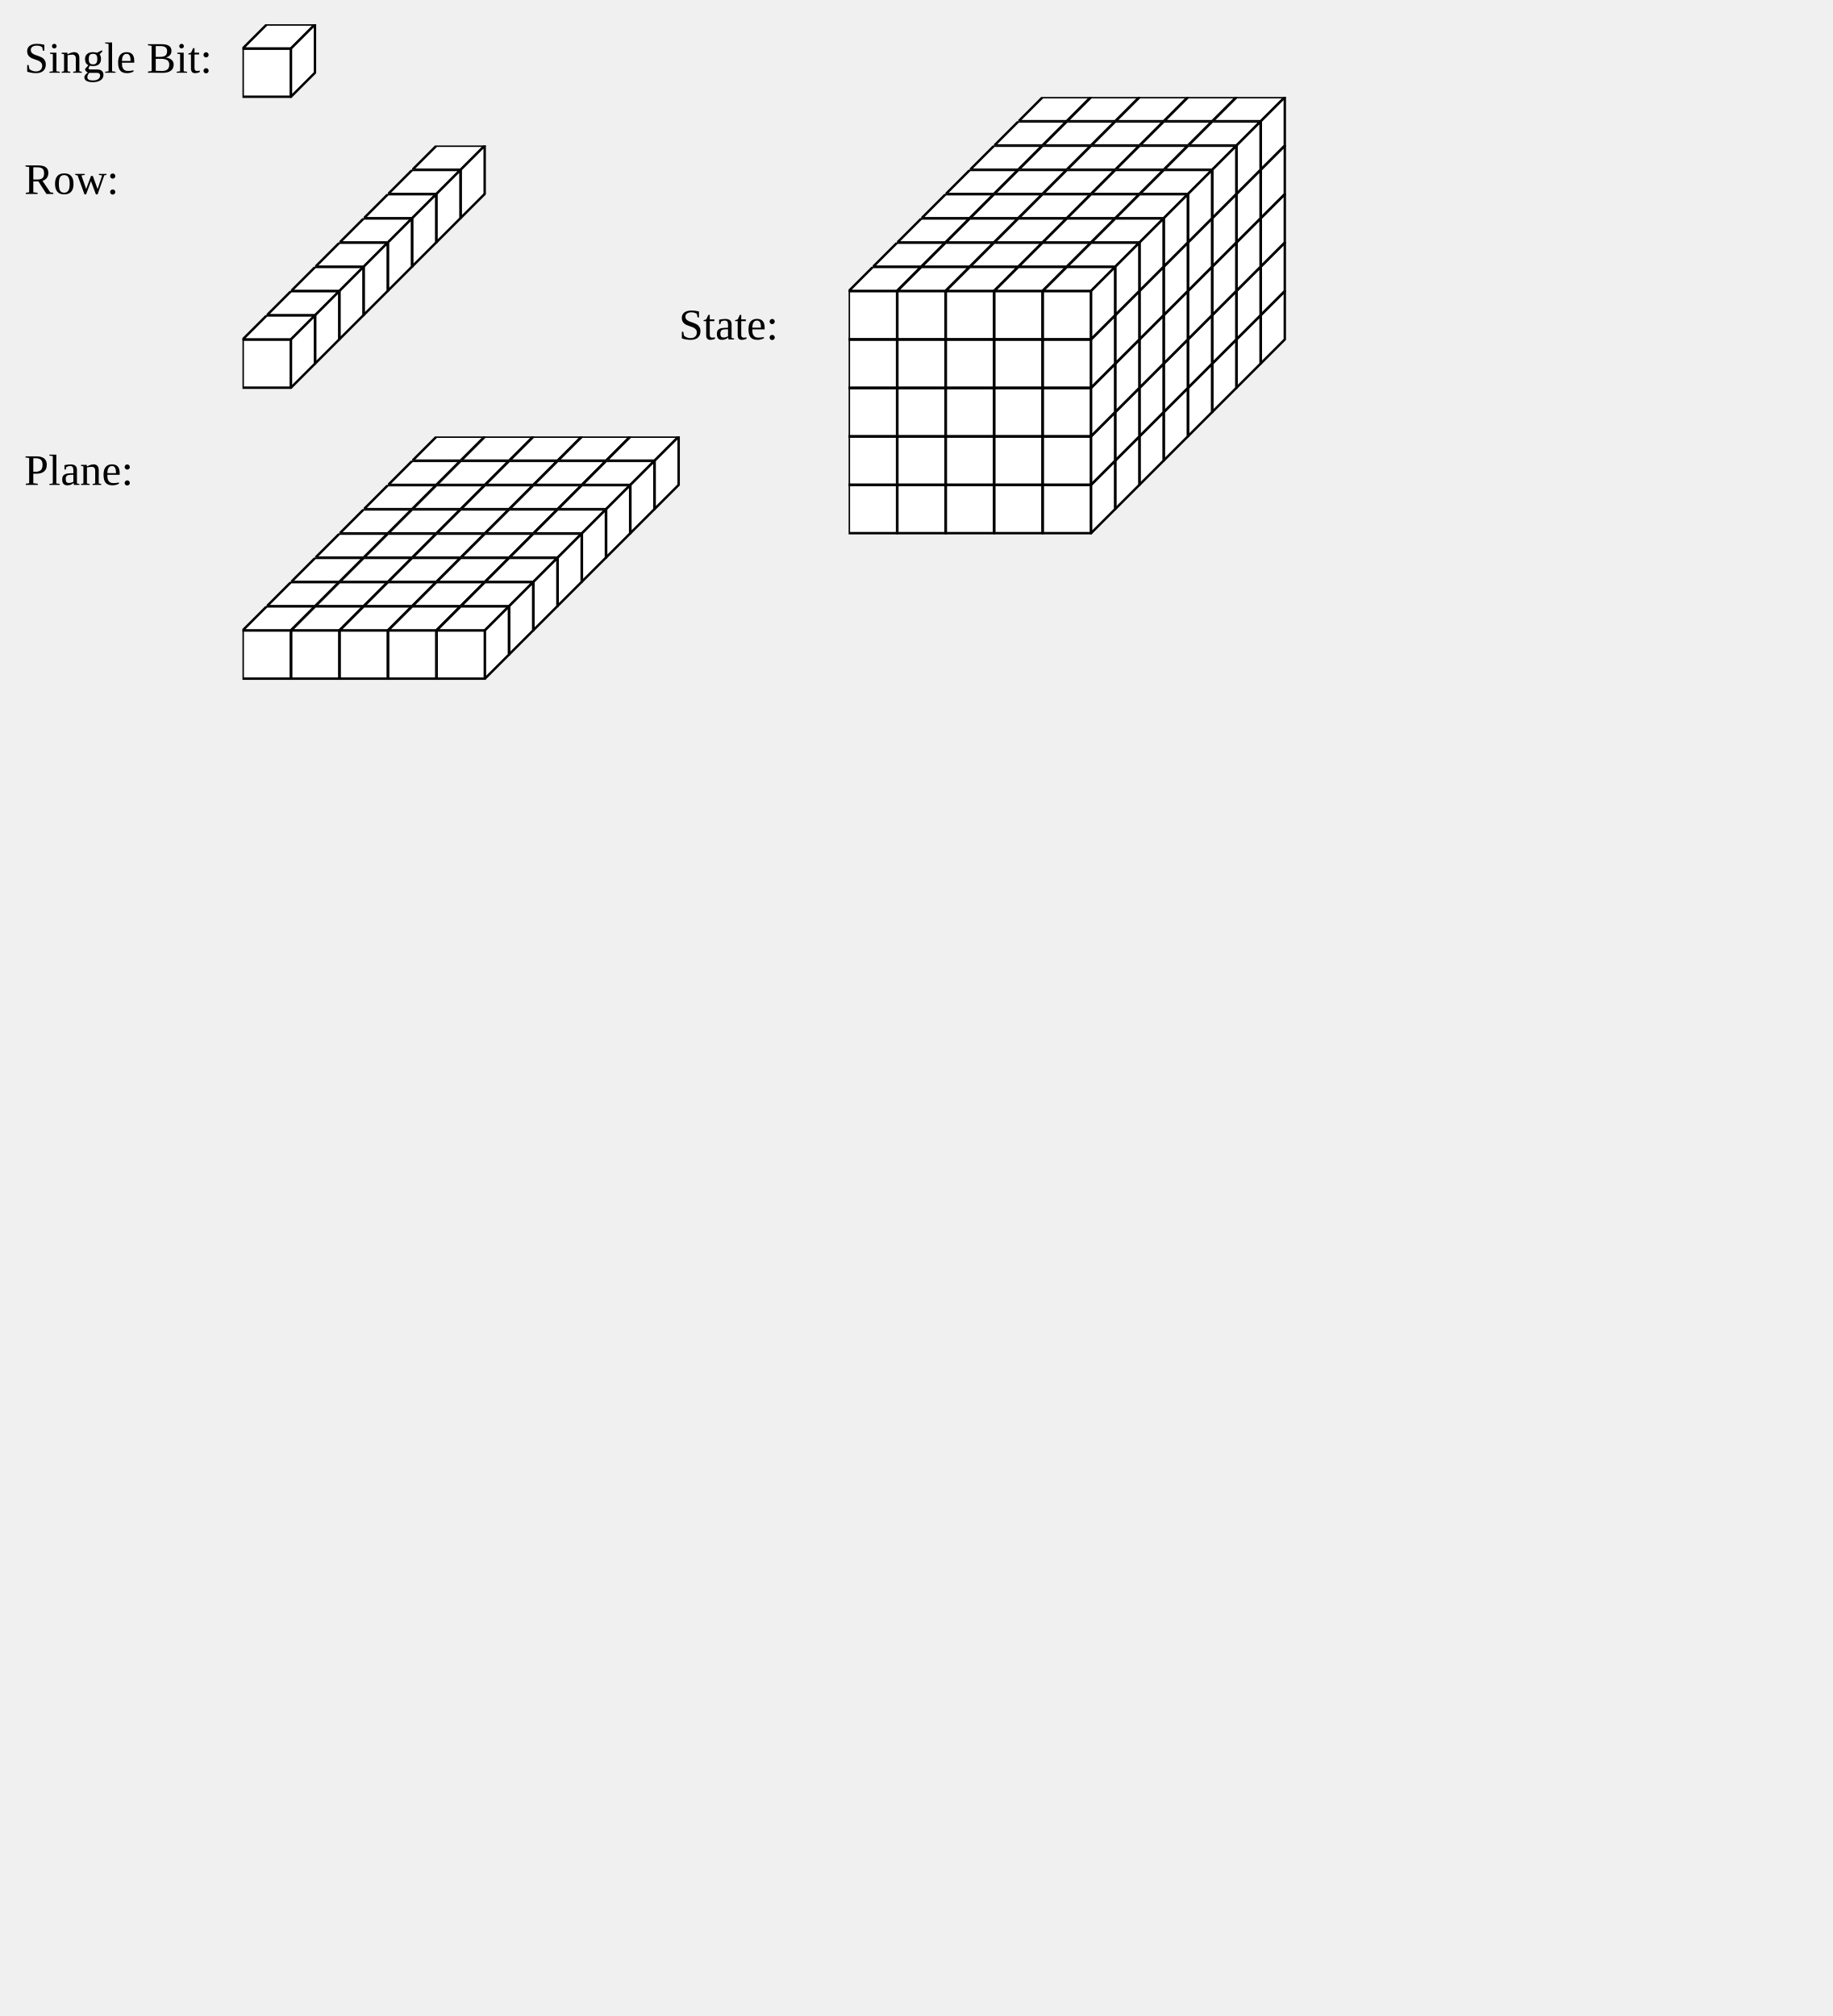
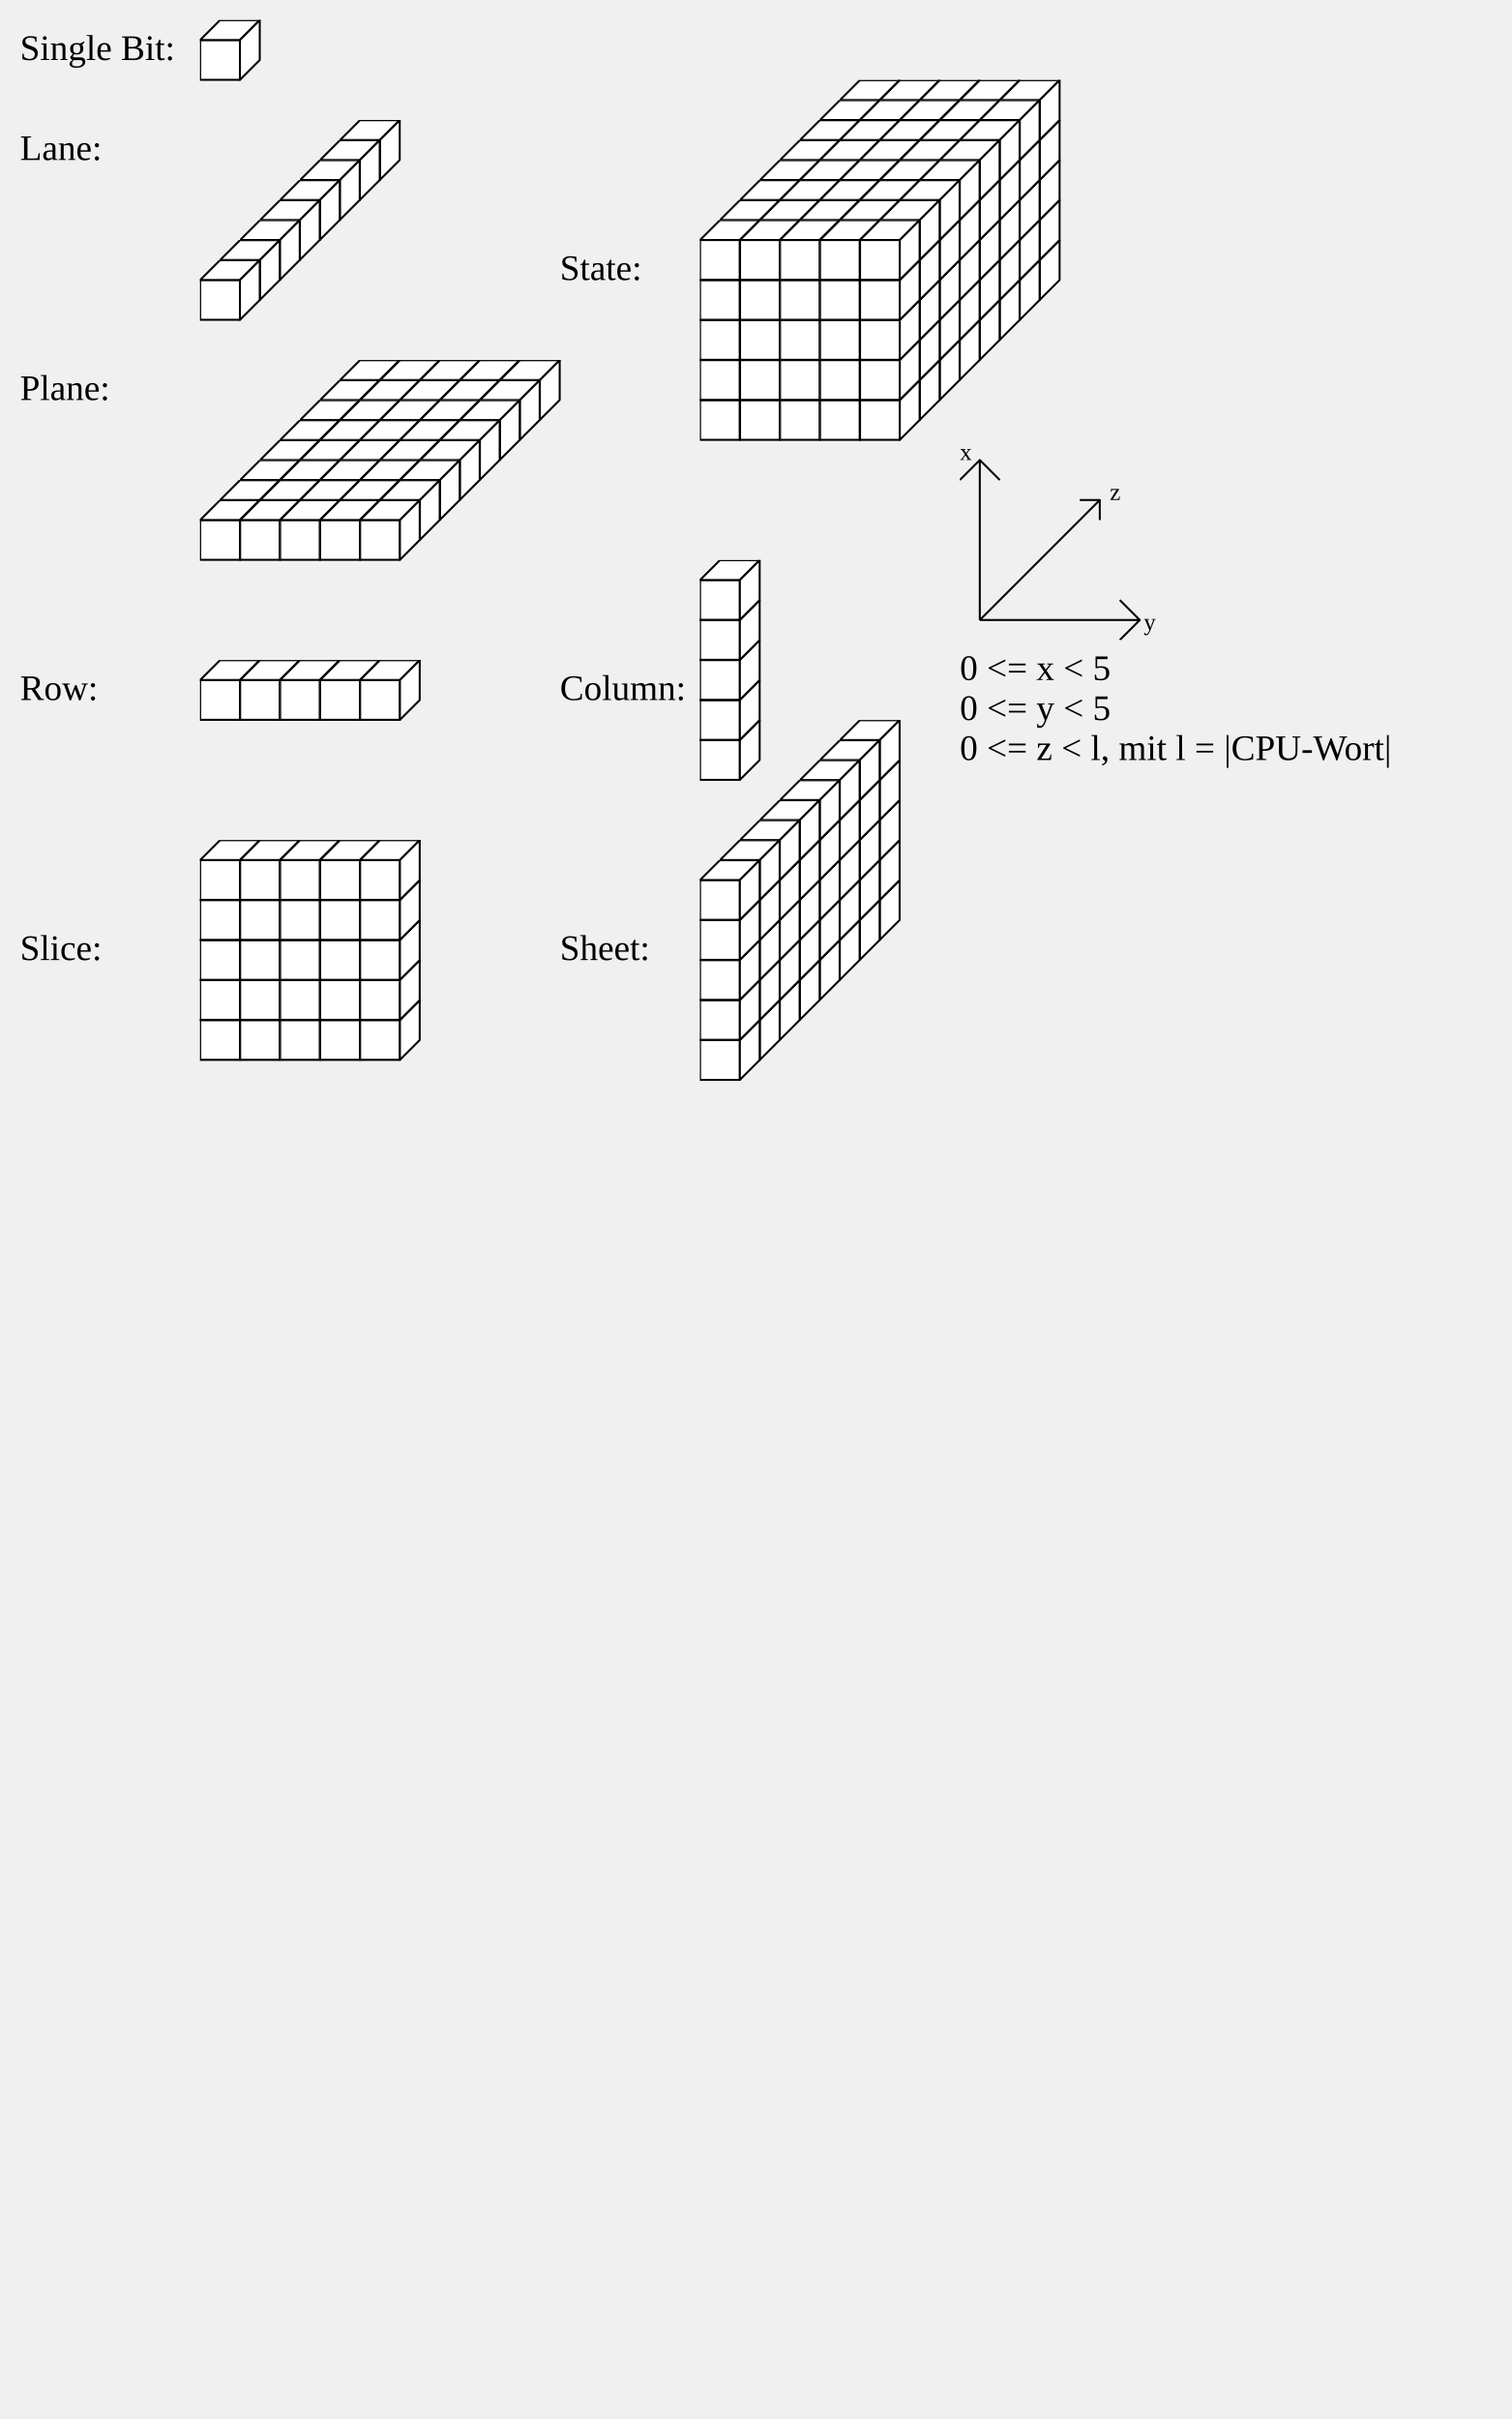
- <svg xmlns="http://www.w3.org/2000/svg" xmlns:xlink="http://www.w3.org/1999/xlink" width="200mm" height="220mm" id="svg2">
+ <svg xmlns="http://www.w3.org/2000/svg" xmlns:xlink="http://www.w3.org/1999/xlink" width="200mm" height="320mm" id="svg2">
  <defs id="defs4">
    <svg width="30" height="30" id="bit">
      <rect y="10" x="0.1" width="19.9" height="19.9" fill="white" stroke="black" />
      <polygon fill="white" stroke="black" points="0.1 10, 10 0.1, 29.9 0.1, 20 10" />
      <polygon fill="white" stroke="black" points="29.9 0.1, 29.9 20, 20 29.9, 20 10" />
    </svg>
    <path id="arrow0" d="m 0 0 l 50 0 -4 -4 m 4 4 l -4 4" stroke="black" />
    <path id="arrow1" d="m 0 0 l 20 0 -4 -4 m 4 4 l -4 4" stroke="black" />
-     <svg width="100" height="100" id="row">
+     <svg width="100" height="100" id="lane">
      <use xlink:href="#bit" x="70" y="0" />
      <use xlink:href="#bit" x="60" y="10" />
      <use xlink:href="#bit" x="50" y="20" />
      <use xlink:href="#bit" x="40" y="30" />
      <use xlink:href="#bit" x="30" y="40" />
      <use xlink:href="#bit" x="20" y="50" />
      <use xlink:href="#bit" x="10" y="60" />
      <use xlink:href="#bit" x="0" y="70" />
    </svg>
    <svg width="180" height="100" id="plane">
-       <use xlink:href="#row" x="0" y="0" />
-       <use xlink:href="#row" x="20" y="0" />
-       <use xlink:href="#row" x="40" y="0" />
-       <use xlink:href="#row" x="60" y="0" />
-       <use xlink:href="#row" x="80" y="0" />
+       <use xlink:href="#lane" x="0" y="0" />
+       <use xlink:href="#lane" x="20" y="0" />
+       <use xlink:href="#lane" x="40" y="0" />
+       <use xlink:href="#lane" x="60" y="0" />
+       <use xlink:href="#lane" x="80" y="0" />
    </svg>
    <svg width="180" height="180" id="state">
      <use xlink:href="#plane" x="0" y="80" />
      <use xlink:href="#plane" x="0" y="60" />
      <use xlink:href="#plane" x="0" y="40" />
      <use xlink:href="#plane" x="0" y="20" />
      <use xlink:href="#plane" x="0" y="0" />
    </svg>
+     <svg width="110" height="30" id="row">
+       <use xlink:href="#bit" x="0" y="0" />
+       <use xlink:href="#bit" x="20" y="0" />
+       <use xlink:href="#bit" x="40" y="0" />
+       <use xlink:href="#bit" x="60" y="0" />
+       <use xlink:href="#bit" x="80" y="0" />
+     </svg>
+     <svg width="30" height="110" id="column">
+       <use xlink:href="#bit" x="0" y="80" />
+       <use xlink:href="#bit" x="0" y="60" />
+       <use xlink:href="#bit" x="0" y="40" />
+       <use xlink:href="#bit" x="0" y="20" />
+       <use xlink:href="#bit" x="0" y="0" />
+     </svg>
+     <svg width="110" height="110" id="slice">
+       <use xlink:href="#row" x="0" y="80" />
+       <use xlink:href="#row" x="0" y="60" />
+       <use xlink:href="#row" x="0" y="40" />
+       <use xlink:href="#row" x="0" y="20" />
+       <use xlink:href="#row" x="0" y="0" />
+     </svg>
+     <svg width="100" height="180" id="sheet">
+       <use xlink:href="#lane" x="0" y="80" />
+       <use xlink:href="#lane" x="0" y="60" />
+       <use xlink:href="#lane" x="0" y="40" />
+       <use xlink:href="#lane" x="0" y="20" />
+       <use xlink:href="#lane" x="0" y="0" />
+     </svg>
  </defs>
  <g style="fill:none;fill-rule:evenodd;stroke:none;stroke-width:1px;stroke-linecap:butt;stroke-linejoin:round;stroke-opacity:1" id="g2383">
    <text fill="black" x="10" y="30" style="font-size:18px;">
Single Bit:
</text>
    <use xlink:href="#bit" x="100" y="10" />
    <text fill="black" x="10" y="80" style="font-size:18px;">
- Row:
+ Lane:
</text>
-     <use xlink:href="#row" x="100" y="60" />
+     <use xlink:href="#lane" x="100" y="60" />
    <text fill="black" x="10" y="200" style="font-size:18px;">
Plane:
</text>
    <use xlink:href="#plane" x="100" y="180" />
    <text fill="black" x="280" y="140" style="font-size:18px;">
State:
</text>
    <use xlink:href="#state" x="350" y="40" />
+     <text fill="black" x="10" y="350" style="font-size:18px;">
+ Row:
+ </text>
+     <use xlink:href="#row" x="100" y="330" />
+     <text fill="black" x="280" y="350" style="font-size:18px;">
+ Column:
+ </text>
+     <use xlink:href="#column" x="350" y="280" />
+     <text fill="black" x="10" y="480" style="font-size:18px;">
+ Slice:
+ </text>
+     <use xlink:href="#slice" x="100" y="420" />
+     <text fill="black" x="280" y="480" style="font-size:18px;">
+ Sheet:
+ </text>
+     <use xlink:href="#sheet" x="350" y="360" />
+     <svg x="480" y="320">
+       <text fill="black" x="0" y="20" style="font-size:18px;">
+ 0 &lt;= x &lt; 5
+ </text>
+       <text fill="black" x="0" y="40" style="font-size:18px;">
+ 0 &lt;= y &lt; 5
+ </text>
+       <text fill="black" x="0" y="60" style="font-size:18px;">
+ 0 &lt;= z &lt; l, mit l = |CPU-Wort|
+ </text>
+     </svg>
+     <svg x="480" y="220" width="100" height="100">
+       <path d="M 10 90 l 0 -80 l -10 10 m 10 -10 l 10 10" stroke="black" />
+       <text fill="black" x="0" y="10">
+ x
+ </text>
+       <path d="M 10 90 l 80 0 l -10 -10 m 10 10 l -10 10" stroke="black" />
+       <text fill="black" x="92" y="95">
+ y
+ </text>
+       <path d="M 10 90 l 60 -60 l -10 0 m 10 0 l 0 10" stroke="black" />
+       <text fill="black" x="75" y="30">
+ z
+ </text>
+     </svg>
  </g>
</svg>
